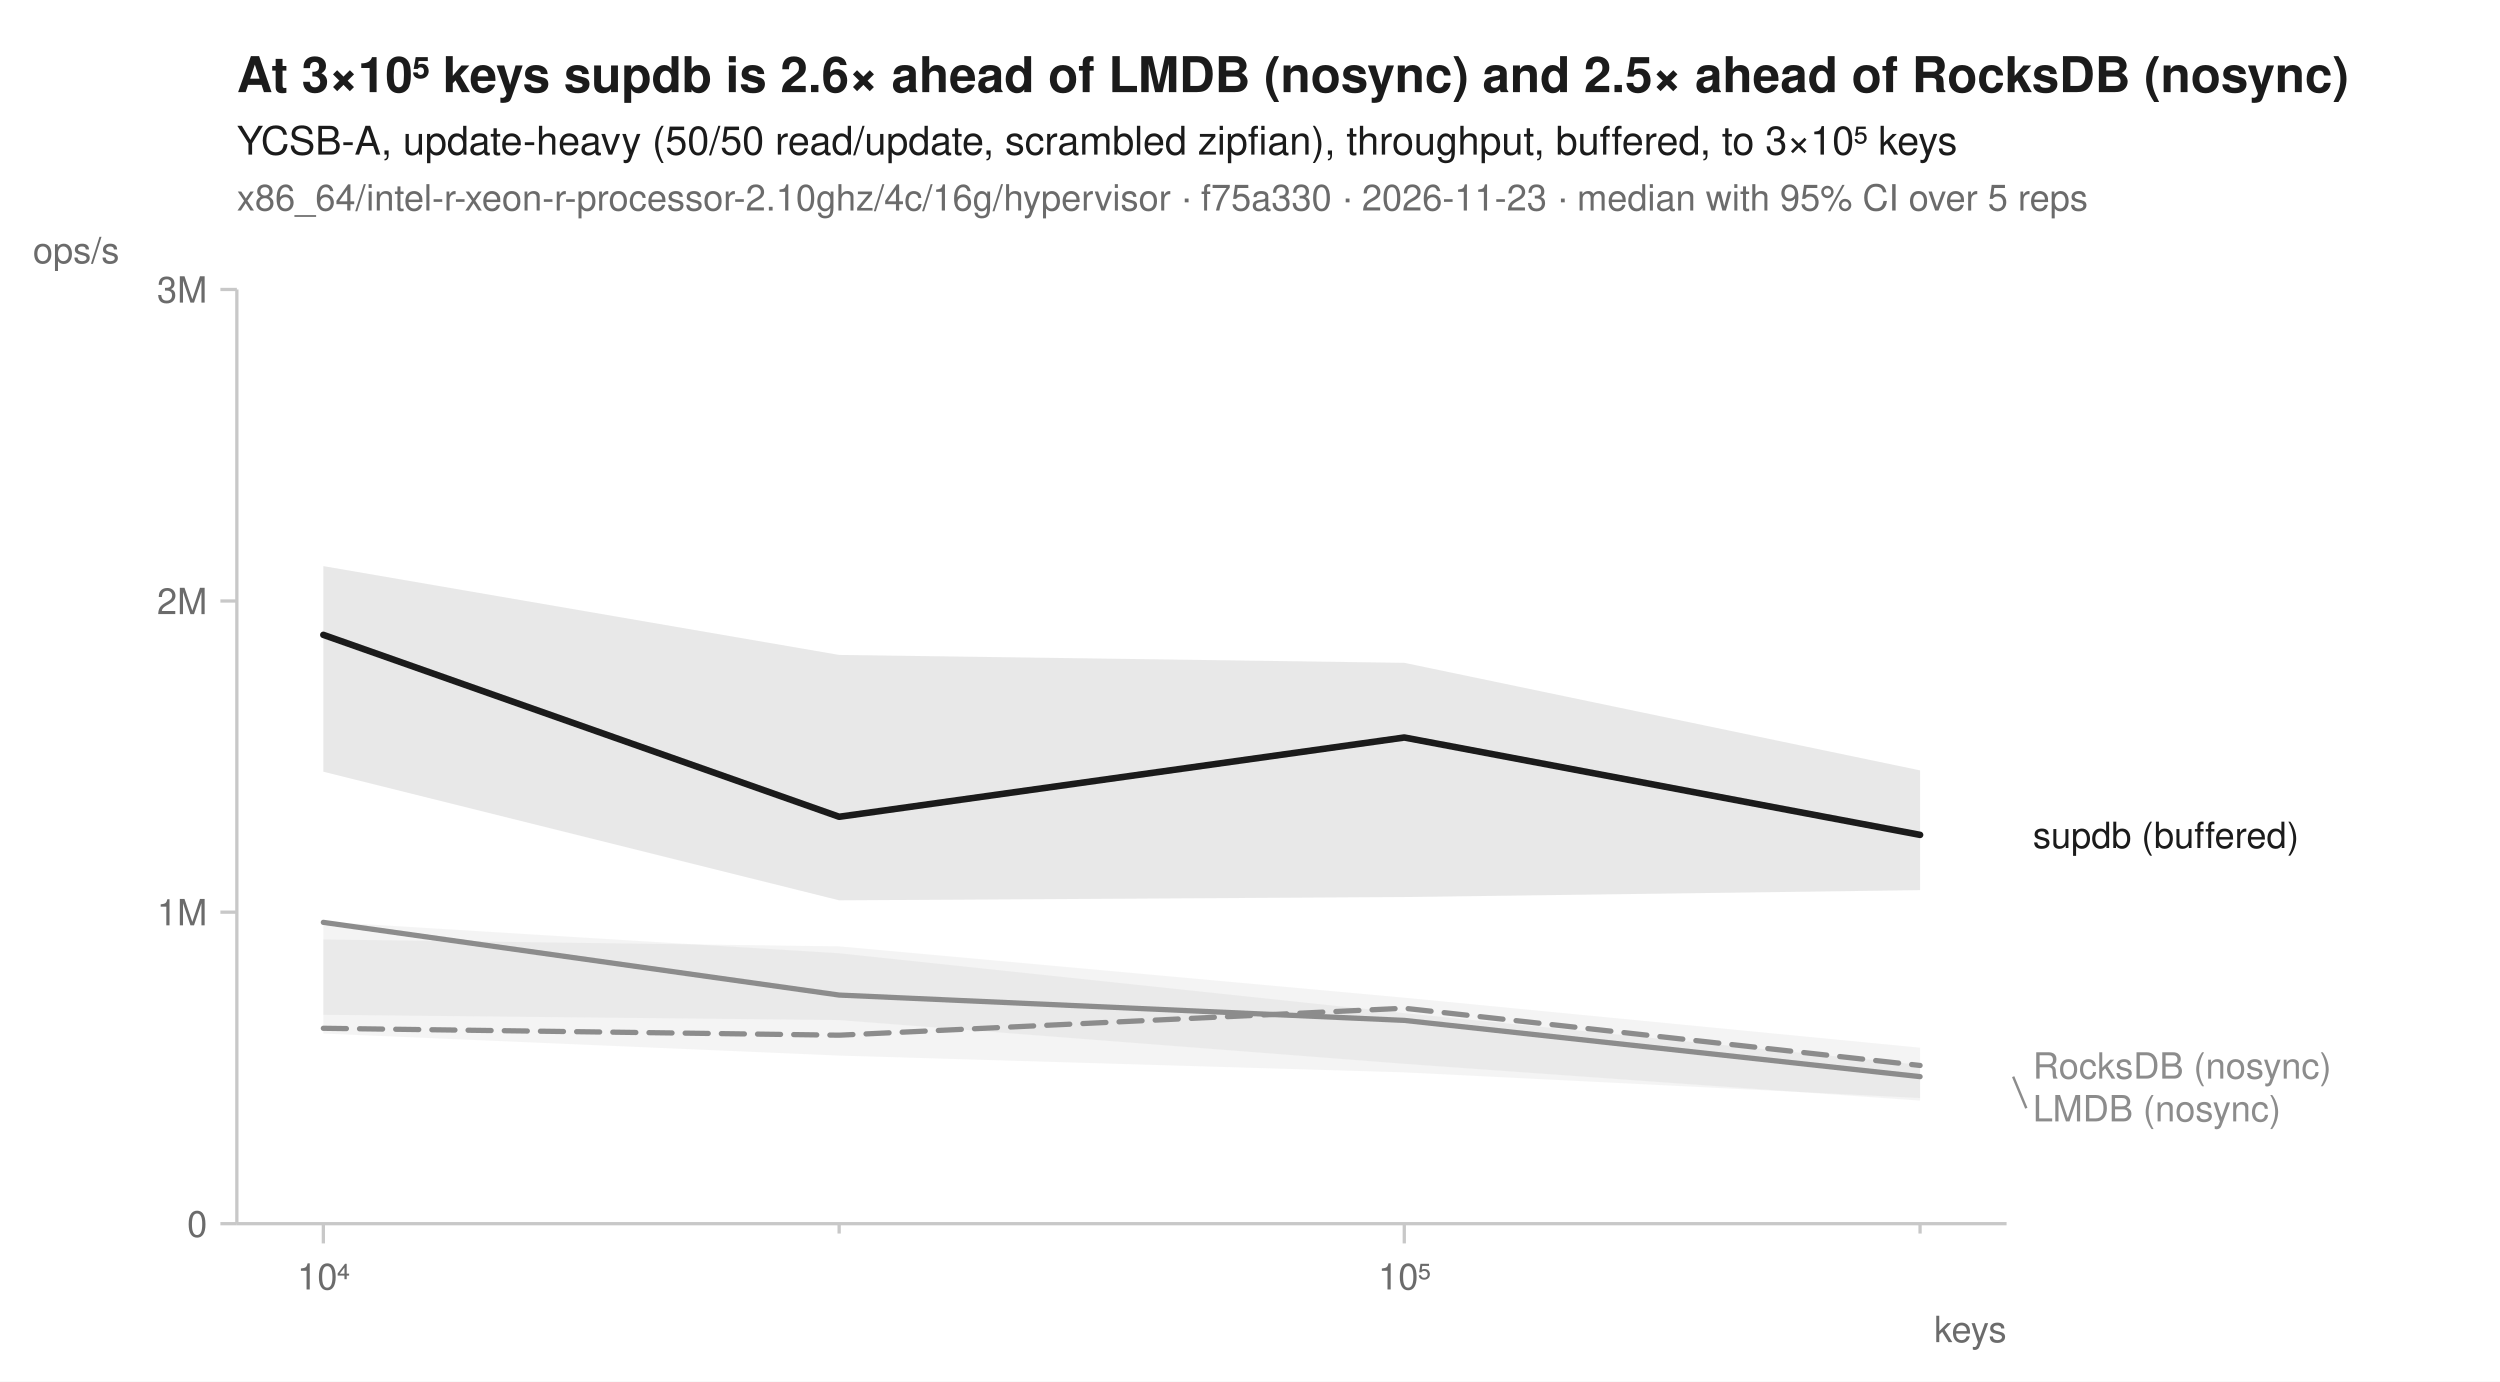
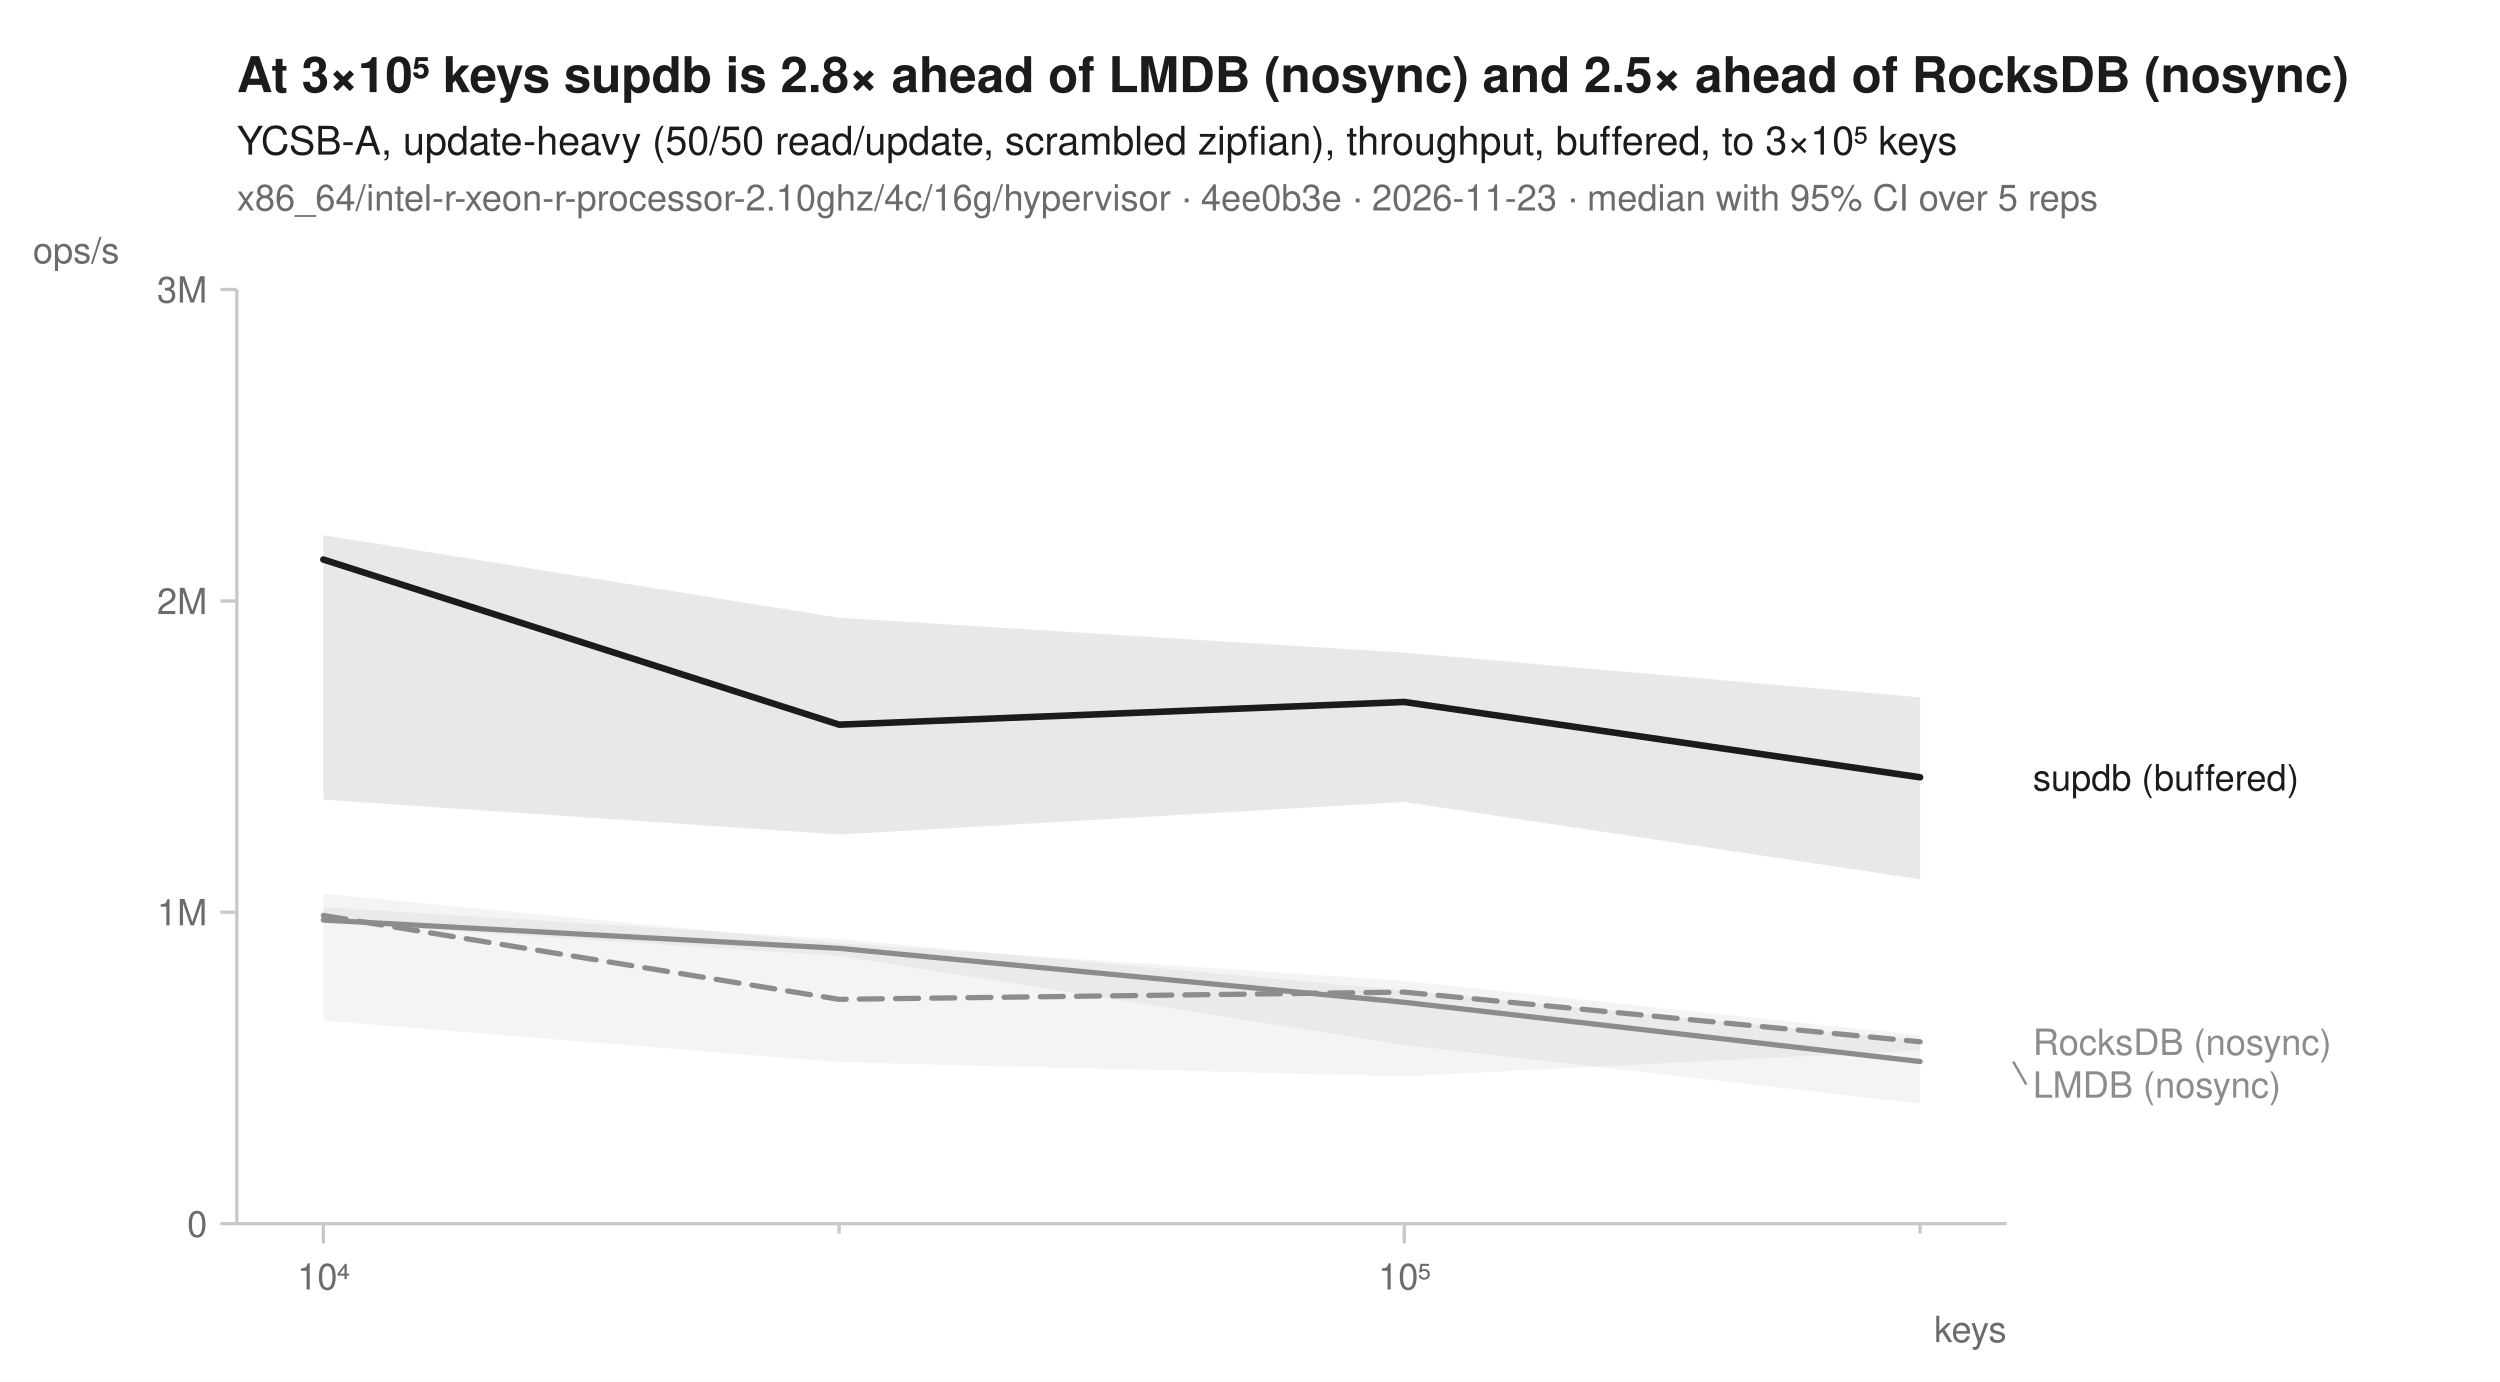
<svg xmlns="http://www.w3.org/2000/svg" width="760" height="420" viewBox="0 0 760 420" font-family="-apple-system, BlinkMacSystemFont, 'Segoe UI', Helvetica, Arial, sans-serif" fill="#1b1b1b">
  <rect width="760" height="420" fill="white" />
-   <text x="72" y="28" font-size="15" font-weight="600">At 3×10⁵ keys supdb is 2.6× ahead of LMDB (nosync) and 2.5× ahead of RocksDB (nosync)</text>
+   <text x="72" y="28" font-size="15" font-weight="600">At 3×10⁵ keys supdb is 2.8× ahead of LMDB (nosync) and 2.5× ahead of RocksDB (nosync)</text>
  <text x="72" y="47" font-size="12">YCSB-A, update-heavy (50/50 read/update, scrambled zipfian), throughput, buffered, to 3×10⁵ keys</text>
-   <text x="72" y="64" font-size="11" fill="#6b6b6b">x86_64/intel-r-xeon-r-processor-2.10ghz/4c/16g/hypervisor · f75a330 · 2026-11-23 · median with 95% CI over 5 reps</text>
+   <text x="72" y="64" font-size="11" fill="#6b6b6b">x86_64/intel-r-xeon-r-processor-2.10ghz/4c/16g/hypervisor · 4ee0b3e · 2026-11-23 · median with 95% CI over 5 reps</text>
  <line x1="72" y1="372" x2="610" y2="372" stroke="#c8c8c8" stroke-width="1" />
  <line x1="72" y1="88" x2="72" y2="372" stroke="#c8c8c8" stroke-width="1" />
  <line x1="98.3" y1="372" x2="98.3" y2="378" stroke="#c8c8c8" stroke-width="1" />
  <text x="98.3" y="392" font-size="11" text-anchor="middle" fill="#6b6b6b">10⁴</text>
  <line x1="255.1" y1="372" x2="255.1" y2="375" stroke="#c8c8c8" stroke-width="1" />
  <line x1="426.9" y1="372" x2="426.9" y2="378" stroke="#c8c8c8" stroke-width="1" />
  <text x="426.9" y="392" font-size="11" text-anchor="middle" fill="#6b6b6b">10⁵</text>
  <line x1="583.7" y1="372" x2="583.7" y2="375" stroke="#c8c8c8" stroke-width="1" />
  <text x="610" y="408" font-size="11" text-anchor="end" fill="#6b6b6b">keys</text>
  <line x1="67" y1="372.0" x2="72" y2="372.0" stroke="#c8c8c8" stroke-width="1" />
  <text x="63" y="376.0" font-size="11" text-anchor="end" fill="#6b6b6b">0</text>
  <line x1="67" y1="277.3" x2="72" y2="277.3" stroke="#c8c8c8" stroke-width="1" />
  <text x="63" y="281.3" font-size="11" text-anchor="end" fill="#6b6b6b">1M</text>
  <line x1="67" y1="182.7" x2="72" y2="182.7" stroke="#c8c8c8" stroke-width="1" />
  <text x="63" y="186.7" font-size="11" text-anchor="end" fill="#6b6b6b">2M</text>
  <line x1="67" y1="88.0" x2="72" y2="88.0" stroke="#c8c8c8" stroke-width="1" />
  <text x="63" y="92.0" font-size="11" text-anchor="end" fill="#6b6b6b">3M</text>
  <text x="10" y="80" font-size="11" text-anchor="start" fill="#6b6b6b">ops/s</text>
-   <path d="M98.3,285.6 L255.1,287.7 L426.9,303.3 L583.7,318.5 L583.7,333.8 L426.9,326.0 L255.1,320.9 L98.3,314.2 Z" fill="#8c8c8c" fill-opacity="0.10" />
-   <path d="M98.3,280.2 L255.1,289.8 L426.9,308.0 L583.7,323.7 L583.7,334.6 L426.9,323.4 L255.1,310.1 L98.3,308.5 Z" fill="#8c8c8c" fill-opacity="0.10" />
-   <path d="M98.3,172.1 L255.1,199.1 L426.9,201.5 L583.7,234.2 L583.7,270.6 L426.9,272.7 L255.1,273.7 L98.3,234.6 Z" fill="#1b1b1b" fill-opacity="0.10" />
-   <path d="M98.3,312.6 L255.1,314.7 L426.9,306.5 L583.7,323.9 " fill="none" stroke="#8c8c8c" stroke-width="1.6" stroke-linejoin="round" stroke-linecap="round" stroke-dasharray="7,4" />
-   <path d="M98.3,280.4 L255.1,302.5 L426.9,310.2 L583.7,327.3 " fill="none" stroke="#8c8c8c" stroke-width="1.6" stroke-linejoin="round" stroke-linecap="round" />
-   <path d="M98.3,193.0 L255.1,248.3 L426.9,224.2 L583.7,253.8 " fill="none" stroke="#1b1b1b" stroke-width="2" stroke-linejoin="round" stroke-linecap="round" />
-   <text x="618.0" y="257.8" font-size="11" fill="#1b1b1b">supdb (buffered)</text>
-   <text x="618.0" y="327.9" font-size="11" fill="#8c8c8c">RocksDB (nosync)</text>
-   <line x1="612.0" y1="327.3" x2="616.0" y2="336.9" stroke="#8c8c8c" stroke-width="0.75" />
-   <text x="618.0" y="340.9" font-size="11" fill="#8c8c8c">LMDB (nosync)</text>
+   <path d="M98.3,271.7 L255.1,286.7 L426.9,298.2 L583.7,314.7 L583.7,319.3 L426.9,327.2 L255.1,322.9 L98.3,310.3 Z" fill="#8c8c8c" fill-opacity="0.10" />
+   <path d="M98.3,275.8 L255.1,285.5 L426.9,301.1 L583.7,316.4 L583.7,335.5 L426.9,317.7 L255.1,290.6 L98.3,280.5 Z" fill="#8c8c8c" fill-opacity="0.10" />
+   <path d="M98.3,162.7 L255.1,187.8 L426.9,198.4 L583.7,212.0 L583.7,267.3 L426.9,243.8 L255.1,253.7 L98.3,243.1 Z" fill="#1b1b1b" fill-opacity="0.10" />
+   <path d="M98.3,278.3 L255.1,303.8 L426.9,301.6 L583.7,316.7 " fill="none" stroke="#8c8c8c" stroke-width="1.6" stroke-linejoin="round" stroke-linecap="round" stroke-dasharray="7,4" />
+   <path d="M98.3,279.7 L255.1,288.3 L426.9,304.7 L583.7,322.7 " fill="none" stroke="#8c8c8c" stroke-width="1.6" stroke-linejoin="round" stroke-linecap="round" />
+   <path d="M98.3,170.1 L255.1,220.3 L426.9,213.4 L583.7,236.3 " fill="none" stroke="#1b1b1b" stroke-width="2" stroke-linejoin="round" stroke-linecap="round" />
+   <text x="618.0" y="240.3" font-size="11" fill="#1b1b1b">supdb (buffered)</text>
+   <text x="618.0" y="320.7" font-size="11" fill="#8c8c8c">RocksDB (nosync)</text>
+   <line x1="612.0" y1="322.7" x2="616.0" y2="329.7" stroke="#8c8c8c" stroke-width="0.75" />
+   <text x="618.0" y="333.7" font-size="11" fill="#8c8c8c">LMDB (nosync)</text>
</svg>
